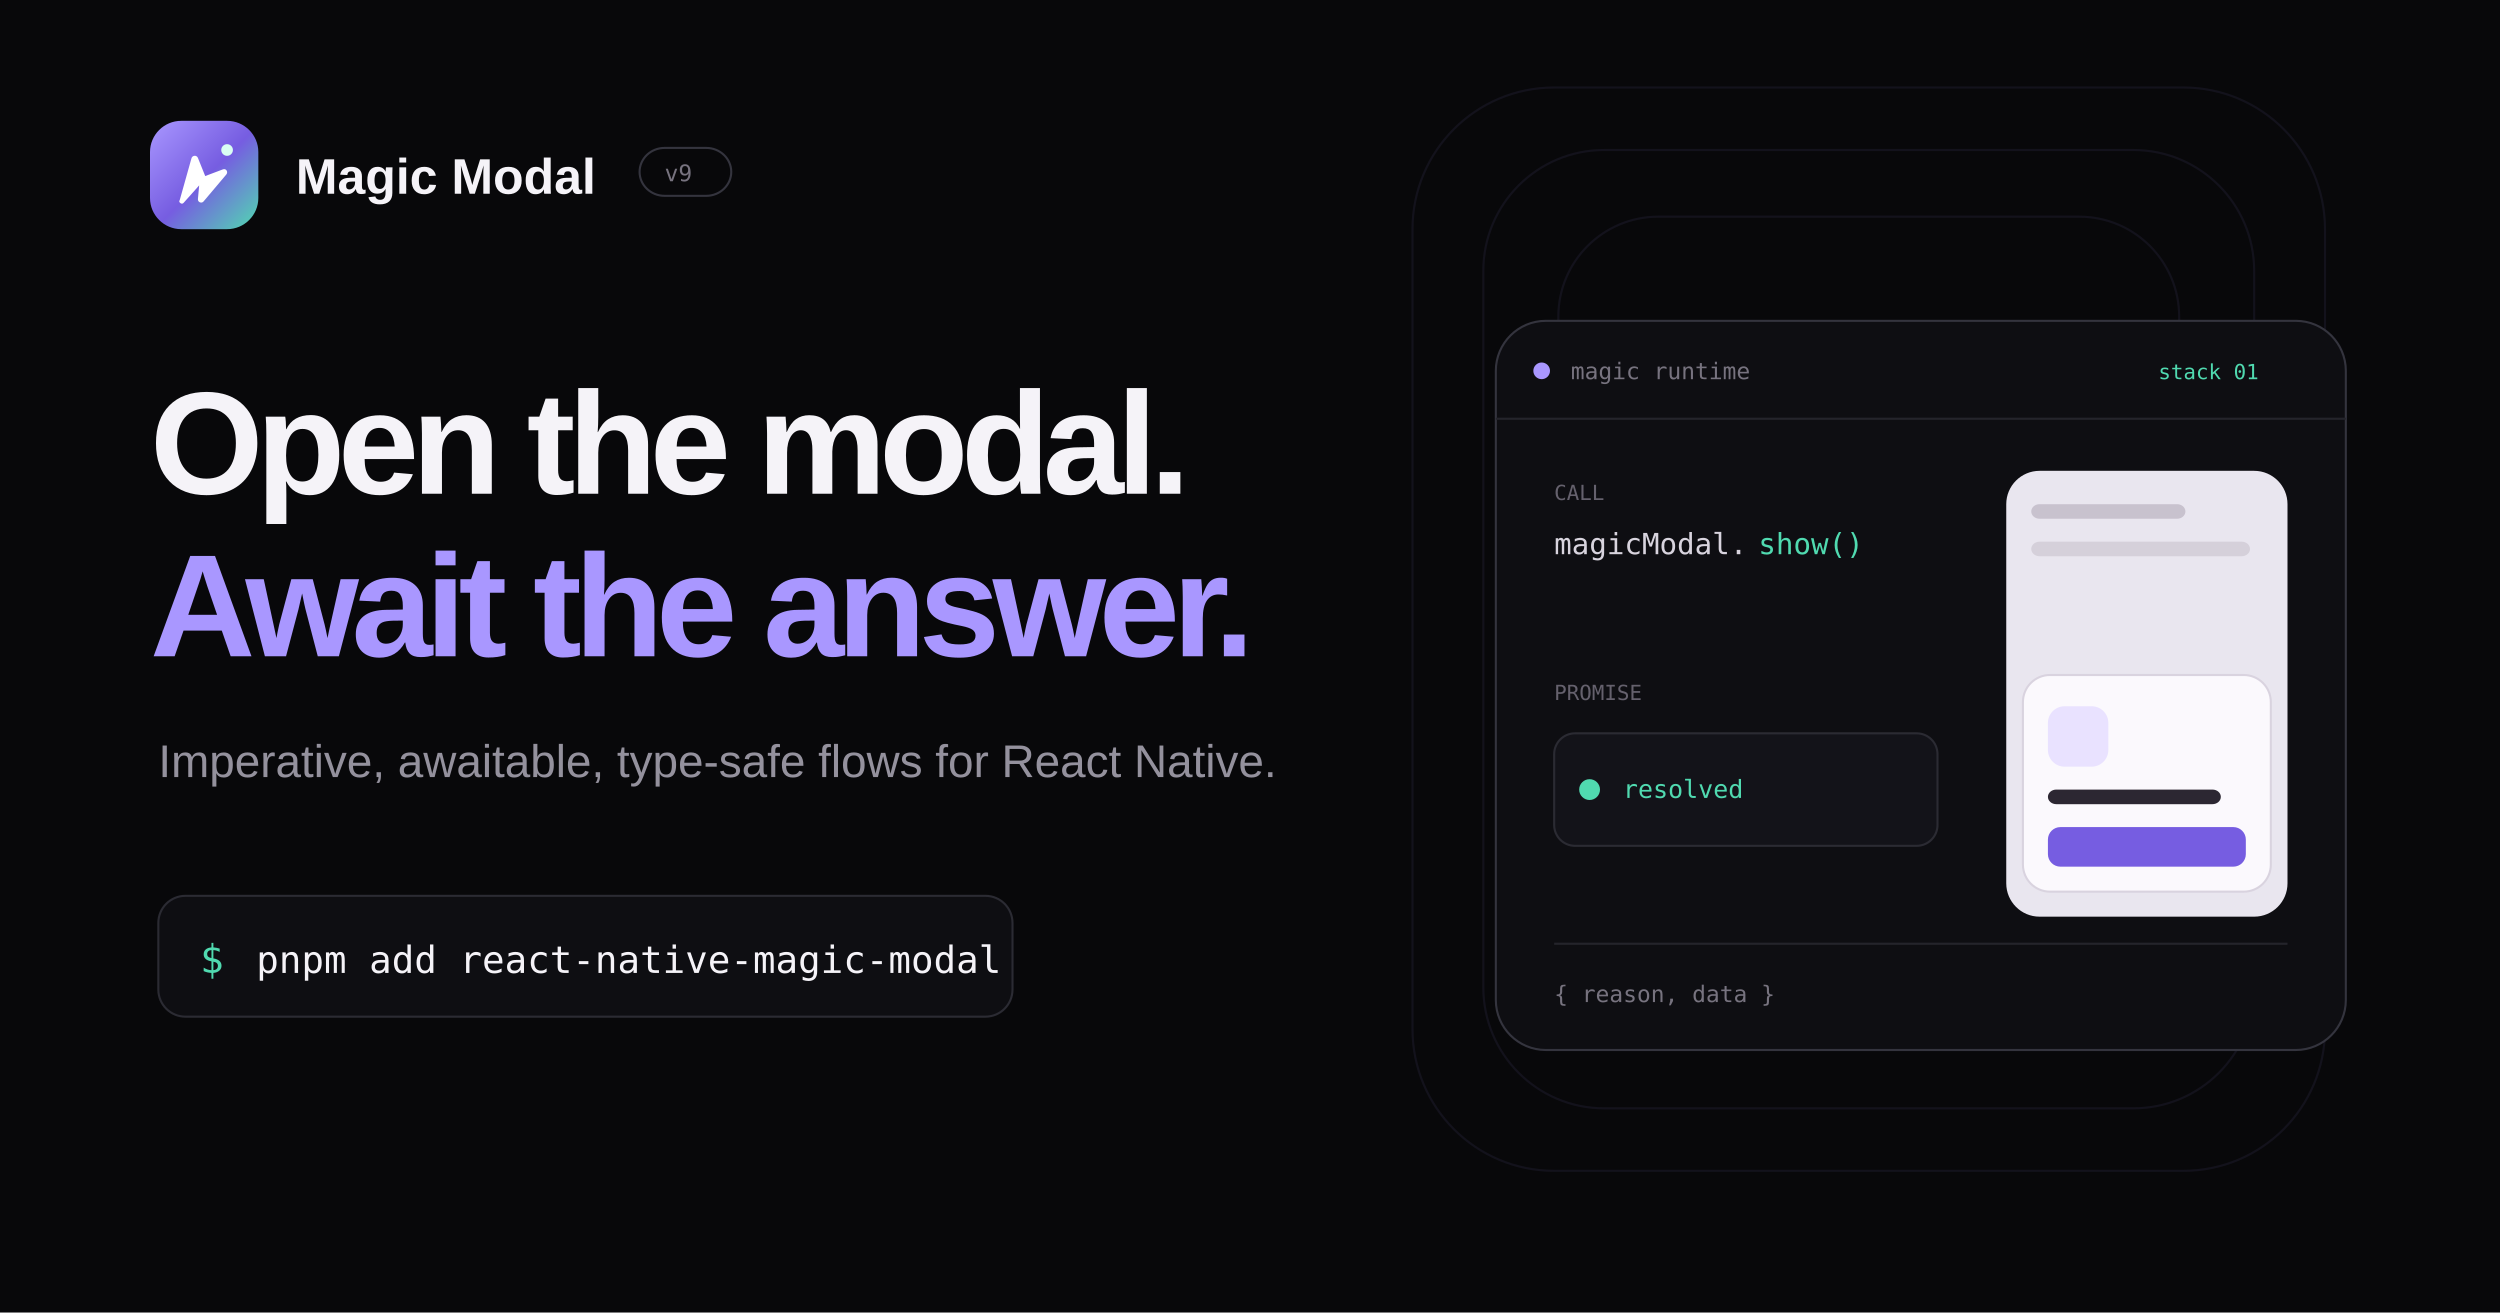
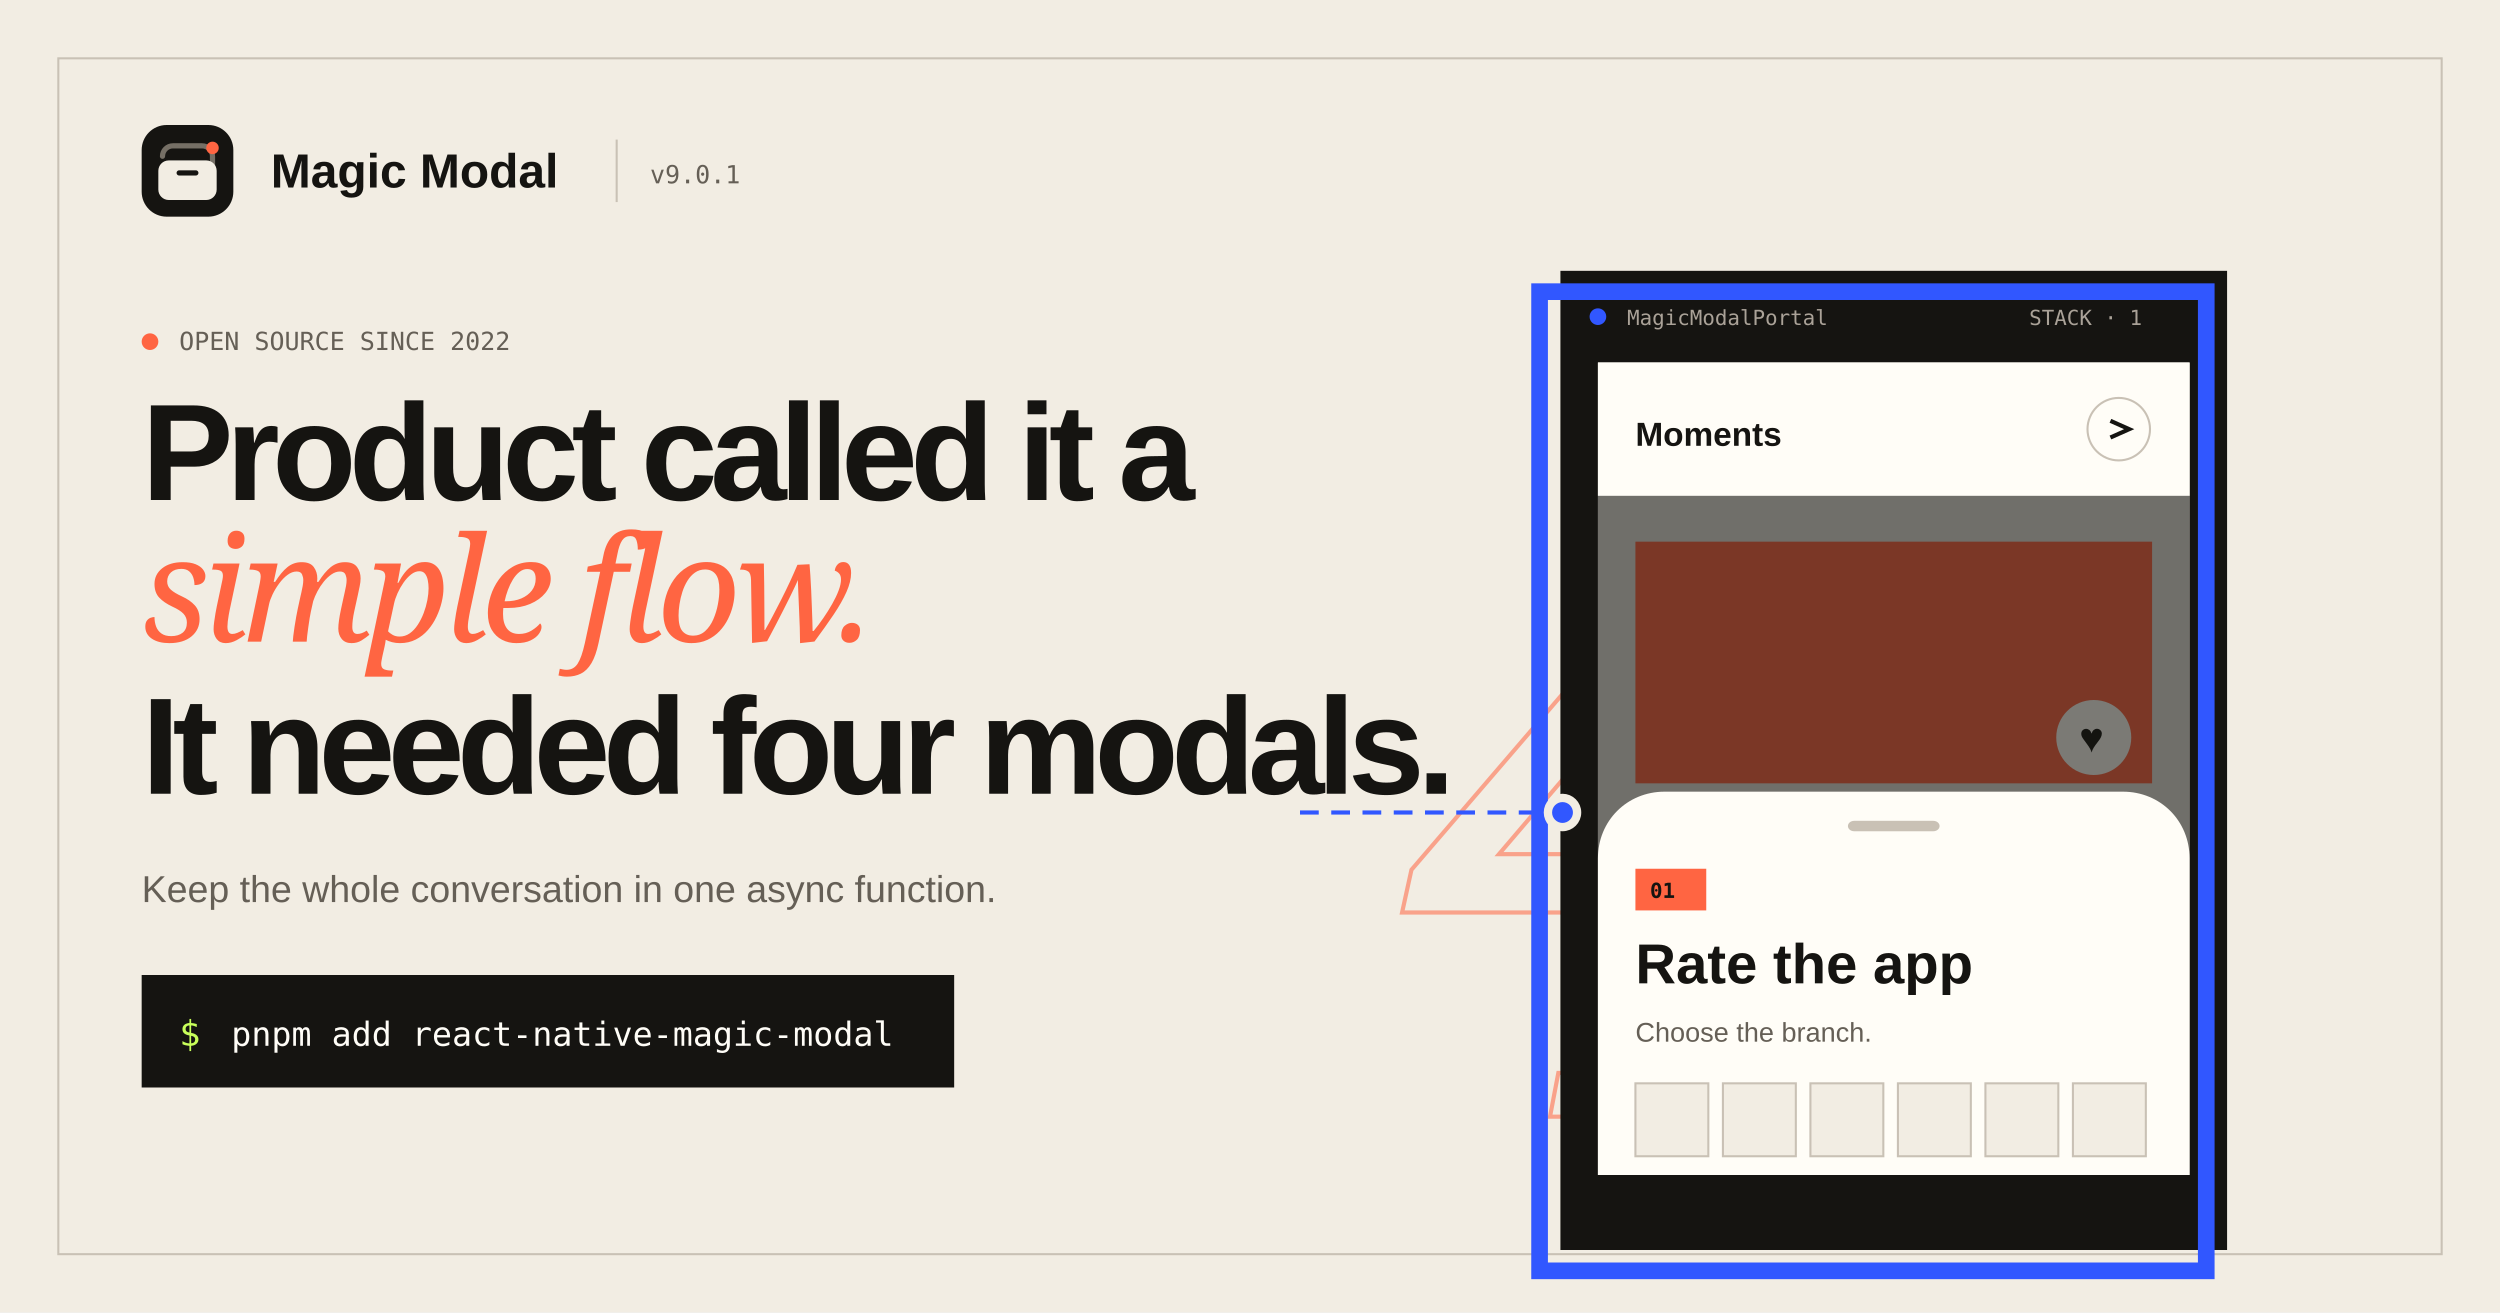
<svg xmlns="http://www.w3.org/2000/svg" viewBox="0 0 1200 630">
-   <defs>
-     <linearGradient id="mark" x1="0" x2="1" y1="0" y2="1">
-       <stop stop-color="#a997ff" />
-       <stop offset=".52" stop-color="#765de1" />
-       <stop offset="1" stop-color="#50dab0" />
-     </linearGradient>
-     <radialGradient id="glow" cx="0" cy="0" r="1" gradientTransform="translate(944 188) rotate(140) scale(480)">
-       <stop stop-color="#765de1" stop-opacity=".23" />
-       <stop offset="1" stop-color="#765de1" stop-opacity="0" />
-     </radialGradient>
-     <linearGradient id="trace" x1="0" x2="1">
-       <stop stop-color="#a997ff" />
-       <stop offset="1" stop-color="#50dab0" />
-     </linearGradient>
-   </defs>
-   <rect width="1200" height="630" fill="#08080a" />
-   <rect width="1200" height="630" fill="url(#glow)" />
-   <g fill="none" stroke="#a997ff" stroke-opacity=".075">
-     <rect x="678" y="42" width="438" height="520" rx="68" />
-     <rect x="712" y="72" width="370" height="460" rx="58" />
-     <rect x="748" y="104" width="298" height="396" rx="48" />
+   <rect width="1200" height="630" fill="#f2ede3" />
+   <rect x="28" y="28" width="1144" height="574" fill="none" stroke="#c9c1b5" />
+   <g transform="translate(68 60)">
+     <rect width="44" height="44" rx="12" fill="#151411" />
+     <path d="M10 15a5 5 0 0 1 5-5h14a5 5 0 0 1 5 5v15" fill="none" stroke="#756f65" stroke-width="2.5" stroke-linecap="round" />
+     <path d="M8 22a5 5 0 0 1 5-5h18a5 5 0 0 1 5 5v9a5 5 0 0 1-5 5H13a5 5 0 0 1-5-5v-9Z" fill="#f2ede3" />
+     <path d="M18 23h8" stroke="#151411" stroke-width="2.5" stroke-linecap="round" />
+     <circle cx="34" cy="11" r="3" fill="#ff6542" />
+     <text x="62" y="30" fill="#151411" font-family="Arial,sans-serif" font-size="23" font-weight="700">Magic Modal</text>
+     <path d="M228 7v30" stroke="#c9c1b5" />
+     <text x="244" y="28" fill="#655f56" font-family="monospace" font-size="12">v9.0.1</text>
  </g>
-   <g transform="translate(72 58)">
-     <rect width="52" height="52" rx="15" fill="url(#mark)" />
-     <path d="m14 39 5.9-21c.4-1.5 2.5-1.7 3.1-.2l3.5 8.7 8.5-3.2c1.5-.6 2.7 1.2 1.6 2.5L25.7 38.7c-.9 1.1-2.8.4-2.7-1.1l.6-6.6-7.5 8.4c-.9 1-2.5-.3-2.1-1.5Z" fill="#fff" />
-     <circle cx="37" cy="14" r="2.8" fill="#d9fff3" />
-     <text x="70" y="35" fill="#f5f3f8" font-family="Arial,sans-serif" font-size="24" font-weight="700">Magic Modal</text>
-     <rect x="235" y="13" width="44" height="23" rx="12" fill="none" stroke="#34343e" />
-     <text x="247" y="29" fill="#77737f" font-family="monospace" font-size="11">v9</text>
+   <g transform="translate(68 176)">
+     <circle cx="4" cy="-12" r="4" fill="#ff6542" />
+     <text x="18" y="-8" fill="#655f56" font-family="monospace" font-size="12">OPEN SOURCE SINCE 2022</text>
+     <text y="64" fill="#151411" font-family="Arial,sans-serif" font-size="66" font-weight="700" letter-spacing="-3.5">Product called it a</text>
+     <text y="132" fill="#ff6542" font-family="Georgia,serif" font-size="70" font-style="italic" letter-spacing="-3">simple flow.</text>
+     <text y="205" fill="#151411" font-family="Arial,sans-serif" font-size="66" font-weight="700" letter-spacing="-3.5">It needed four modals.</text>
+     <text y="257" fill="#655f56" font-family="Arial,sans-serif" font-size="18">Keep the whole conversation in one async function.</text>
+     <g transform="translate(0 292)">
+       <rect width="390" height="54" fill="#151411" />
+       <text x="18" y="34" fill="#c8ff5a" font-family="monospace" font-size="17">$</text>
+       <text x="43" y="34" fill="#fffdf7" font-family="monospace" font-size="16">pnpm add react-native-magic-modal</text>
+     </g>
  </g>
-   <text x="72" y="237" fill="#f5f3f8" font-family="Arial,sans-serif" font-size="70" font-weight="700" letter-spacing="-3.5">Open the modal.</text>
-   <text x="72" y="315" fill="#a997ff" font-family="Arial,sans-serif" font-size="70" font-weight="700" letter-spacing="-3.5">Await the answer.</text>
-   <text x="76" y="373" fill="#94919d" font-family="Arial,sans-serif" font-size="22">Imperative, awaitable, type-safe flows for React Native.</text>
-   <g transform="translate(76 430)">
-     <rect width="410" height="58" rx="13" fill="#0e0e12" stroke="#2b2b33" />
-     <text x="20" y="37" fill="#50dab0" font-family="monospace" font-size="19">$</text>
-     <text x="47" y="37" fill="#f5f3f8" font-family="monospace" font-size="18">pnpm add react-native-magic-modal</text>
+   <g transform="translate(685 82)">
+     <text x="-5" y="454" fill="none" stroke="#ff6542" stroke-width="2" stroke-opacity=".55" font-family="Georgia,serif" font-size="500" font-style="italic">4</text>
+     <g transform="translate(96 0)">
+       <rect x="-32" y="48" width="320" height="470" fill="#151411" />
+       <rect x="-42" y="58" width="320" height="470" fill="none" stroke="#3157ff" stroke-width="8" />
+       <rect x="-14" y="92" width="284" height="390" fill="#e7e3dc" />
+       <rect x="-14" y="92" width="284" height="64" fill="#fffdf7" />
+       <text x="4" y="132" fill="#151411" font-family="Arial,sans-serif" font-size="16" font-weight="700">Moments</text>
+       <circle cx="236" cy="124" r="15" fill="none" stroke="#c9c1b5" />
+       <path d="m232 120 9 4-9 4" fill="none" stroke="#151411" stroke-width="2" />
+       <rect x="4" y="178" width="248" height="116" fill="#ff6542" />
+       <circle cx="224" cy="272" r="18" fill="#fffdf7" />
+       <text x="217" y="279" fill="#151411" font-family="Arial,sans-serif" font-size="20">♥</text>
+       <rect x="-14" y="156" width="284" height="326" fill="#151411" fill-opacity=".56" />
+       <path d="M-14 330c0-18 14-32 32-32h220c18 0 32 14 32 32v152H-14V330Z" fill="#fffdf7" />
+       <rect x="106" y="312" width="44" height="5" rx="3" fill="#c9c1b5" />
+       <rect x="4" y="335" width="34" height="20" fill="#ff6542" />
+       <text x="11" y="349" fill="#151411" font-family="monospace" font-size="10" font-weight="700">01</text>
+       <text x="4" y="390" fill="#151411" font-family="Arial,sans-serif" font-size="27" font-weight="700">Rate the app</text>
+       <text x="4" y="418" fill="#655f56" font-family="Arial,sans-serif" font-size="13">Choose the branch.</text>
+       <g transform="translate(4 438)" fill="#f2ede3" stroke="#c9c1b5">
+         <rect width="35" height="35" />
+         <rect x="42" width="35" height="35" />
+         <rect x="84" width="35" height="35" />
+         <rect x="126" width="35" height="35" />
+         <rect x="168" width="35" height="35" />
+         <rect x="210" width="35" height="35" />
+       </g>
+       <circle cx="-14" cy="70" r="4" fill="#3157ff" />
+       <text x="0" y="74" fill="#aaa298" font-family="monospace" font-size="10">MagicModalPortal</text>
+       <text x="193" y="74" fill="#aaa298" font-family="monospace" font-size="10">STACK · 1</text>
+     </g>
  </g>
-   <g transform="translate(718 154)">
-     <rect width="408" height="350" rx="24" fill="#0e0e12" stroke="#34343e" />
-     <path d="M0 47H408" stroke="#24242b" />
-     <circle cx="22" cy="24" r="4" fill="#a997ff" />
-     <text x="36" y="28" fill="#77737f" font-family="monospace" font-size="11">magic runtime</text>
-     <text x="318" y="28" fill="#50dab0" font-family="monospace" font-size="10">stack 01</text>
-     <text x="28" y="86" fill="#65616d" font-family="monospace" font-size="10">CALL</text>
-     <text x="28" y="112" fill="#d8d4de" font-family="monospace" font-size="14">magicModal.</text>
-     <text x="126" y="112" fill="#50dab0" font-family="monospace" font-size="14">show()</text>
-     <path d="M190 107H263" stroke="url(#trace)" stroke-width="2" />
-     <path d="m263 107-8-5v10Z" fill="#a997ff" />
-     <g transform="translate(245 72)">
-       <rect width="135" height="214" rx="16" fill="#e9e6ef" />
-       <rect x="12" y="16" width="74" height="7" rx="4" fill="#c8c2ce" />
-       <rect x="12" y="34" width="105" height="7" rx="4" fill="#d5d0da" />
-       <rect x="8" y="98" width="119" height="104" rx="13" fill="#fbf9fd" stroke="#d9d3df" />
-       <rect x="20" y="113" width="29" height="29" rx="8" fill="#e9e2ff" />
-       <rect x="20" y="153" width="83" height="7" rx="4" fill="#2c2732" />
-       <rect x="20" y="171" width="95" height="19" rx="6" fill="#765de1" />
-     </g>
-     <text x="28" y="182" fill="#65616d" font-family="monospace" font-size="10">PROMISE</text>
-     <rect x="28" y="198" width="184" height="54" rx="10" fill="#131319" stroke="#2b2b33" />
-     <circle cx="45" cy="225" r="5" fill="#50dab0" />
-     <text x="61" y="229" fill="#50dab0" font-family="monospace" font-size="12">resolved</text>
-     <path d="M28 299H380" stroke="#24242b" />
-     <text x="28" y="327" fill="#77737f" font-family="monospace" font-size="11">{ reason, data }</text>
-   </g>
+   <path d="M624 390h126" stroke="#3157ff" stroke-width="2" stroke-dasharray="9 6" />
+   <circle cx="750" cy="390" r="7" fill="#3157ff" stroke="#f2ede3" stroke-width="4" />
</svg>
